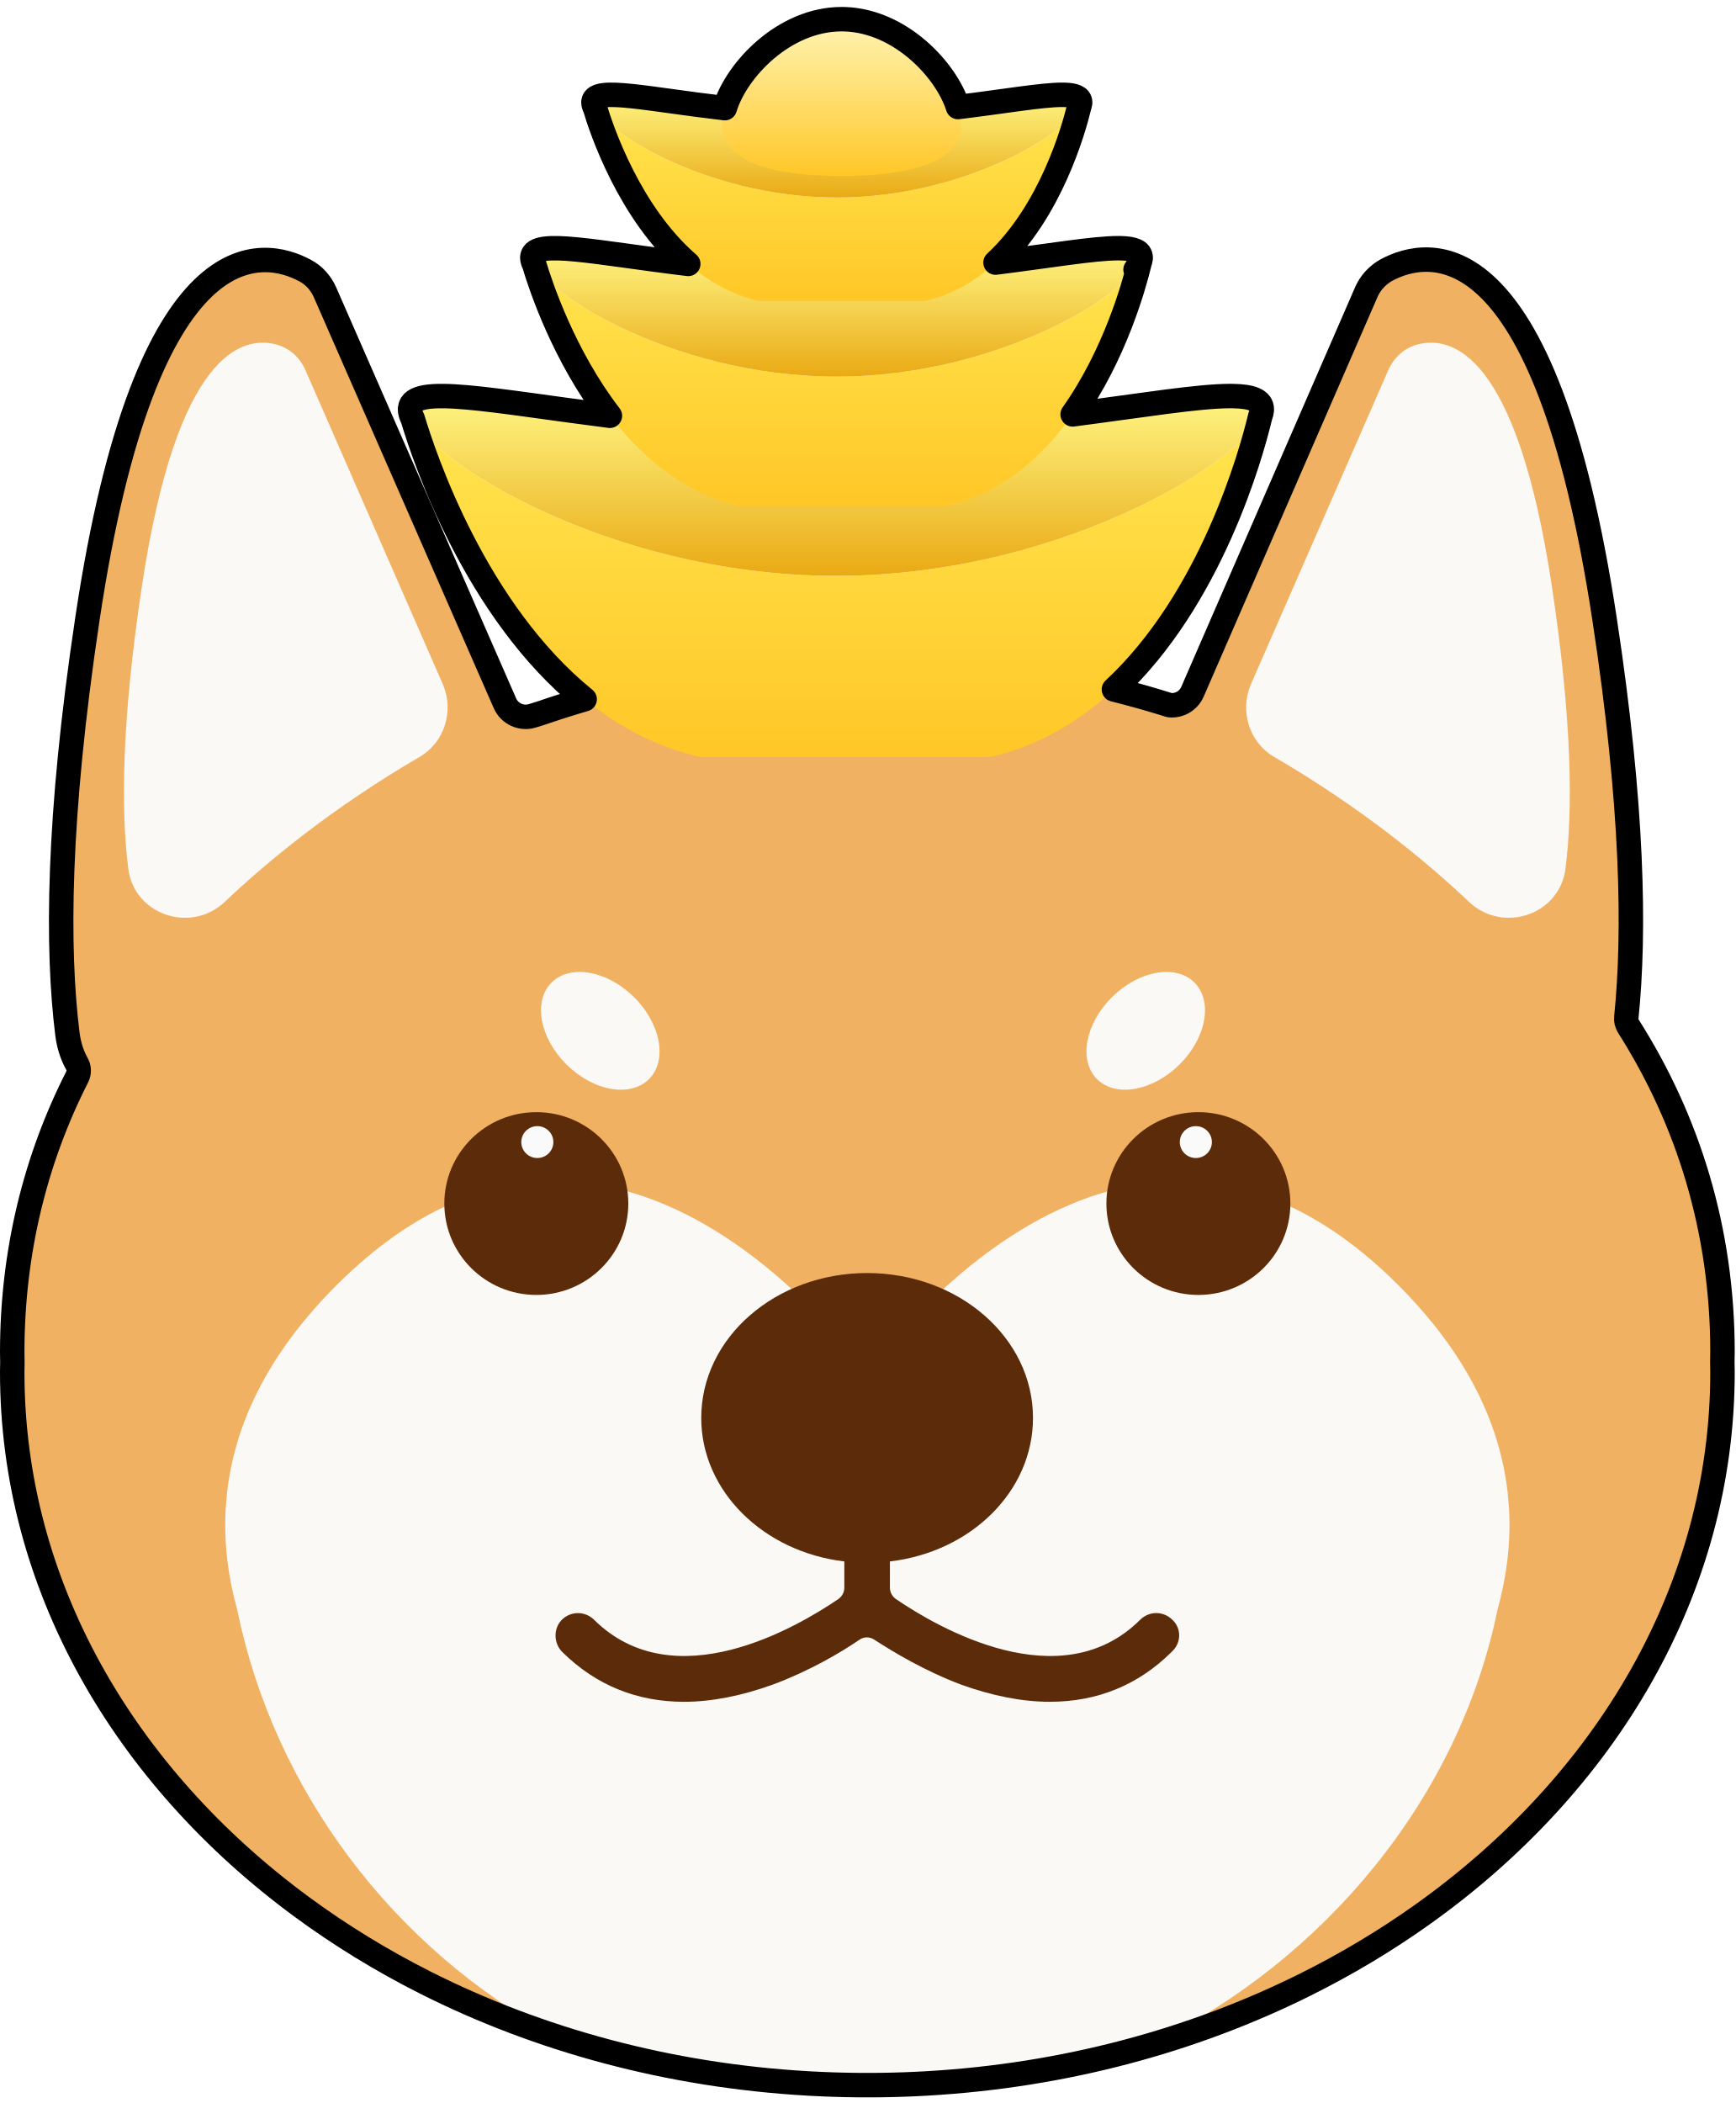
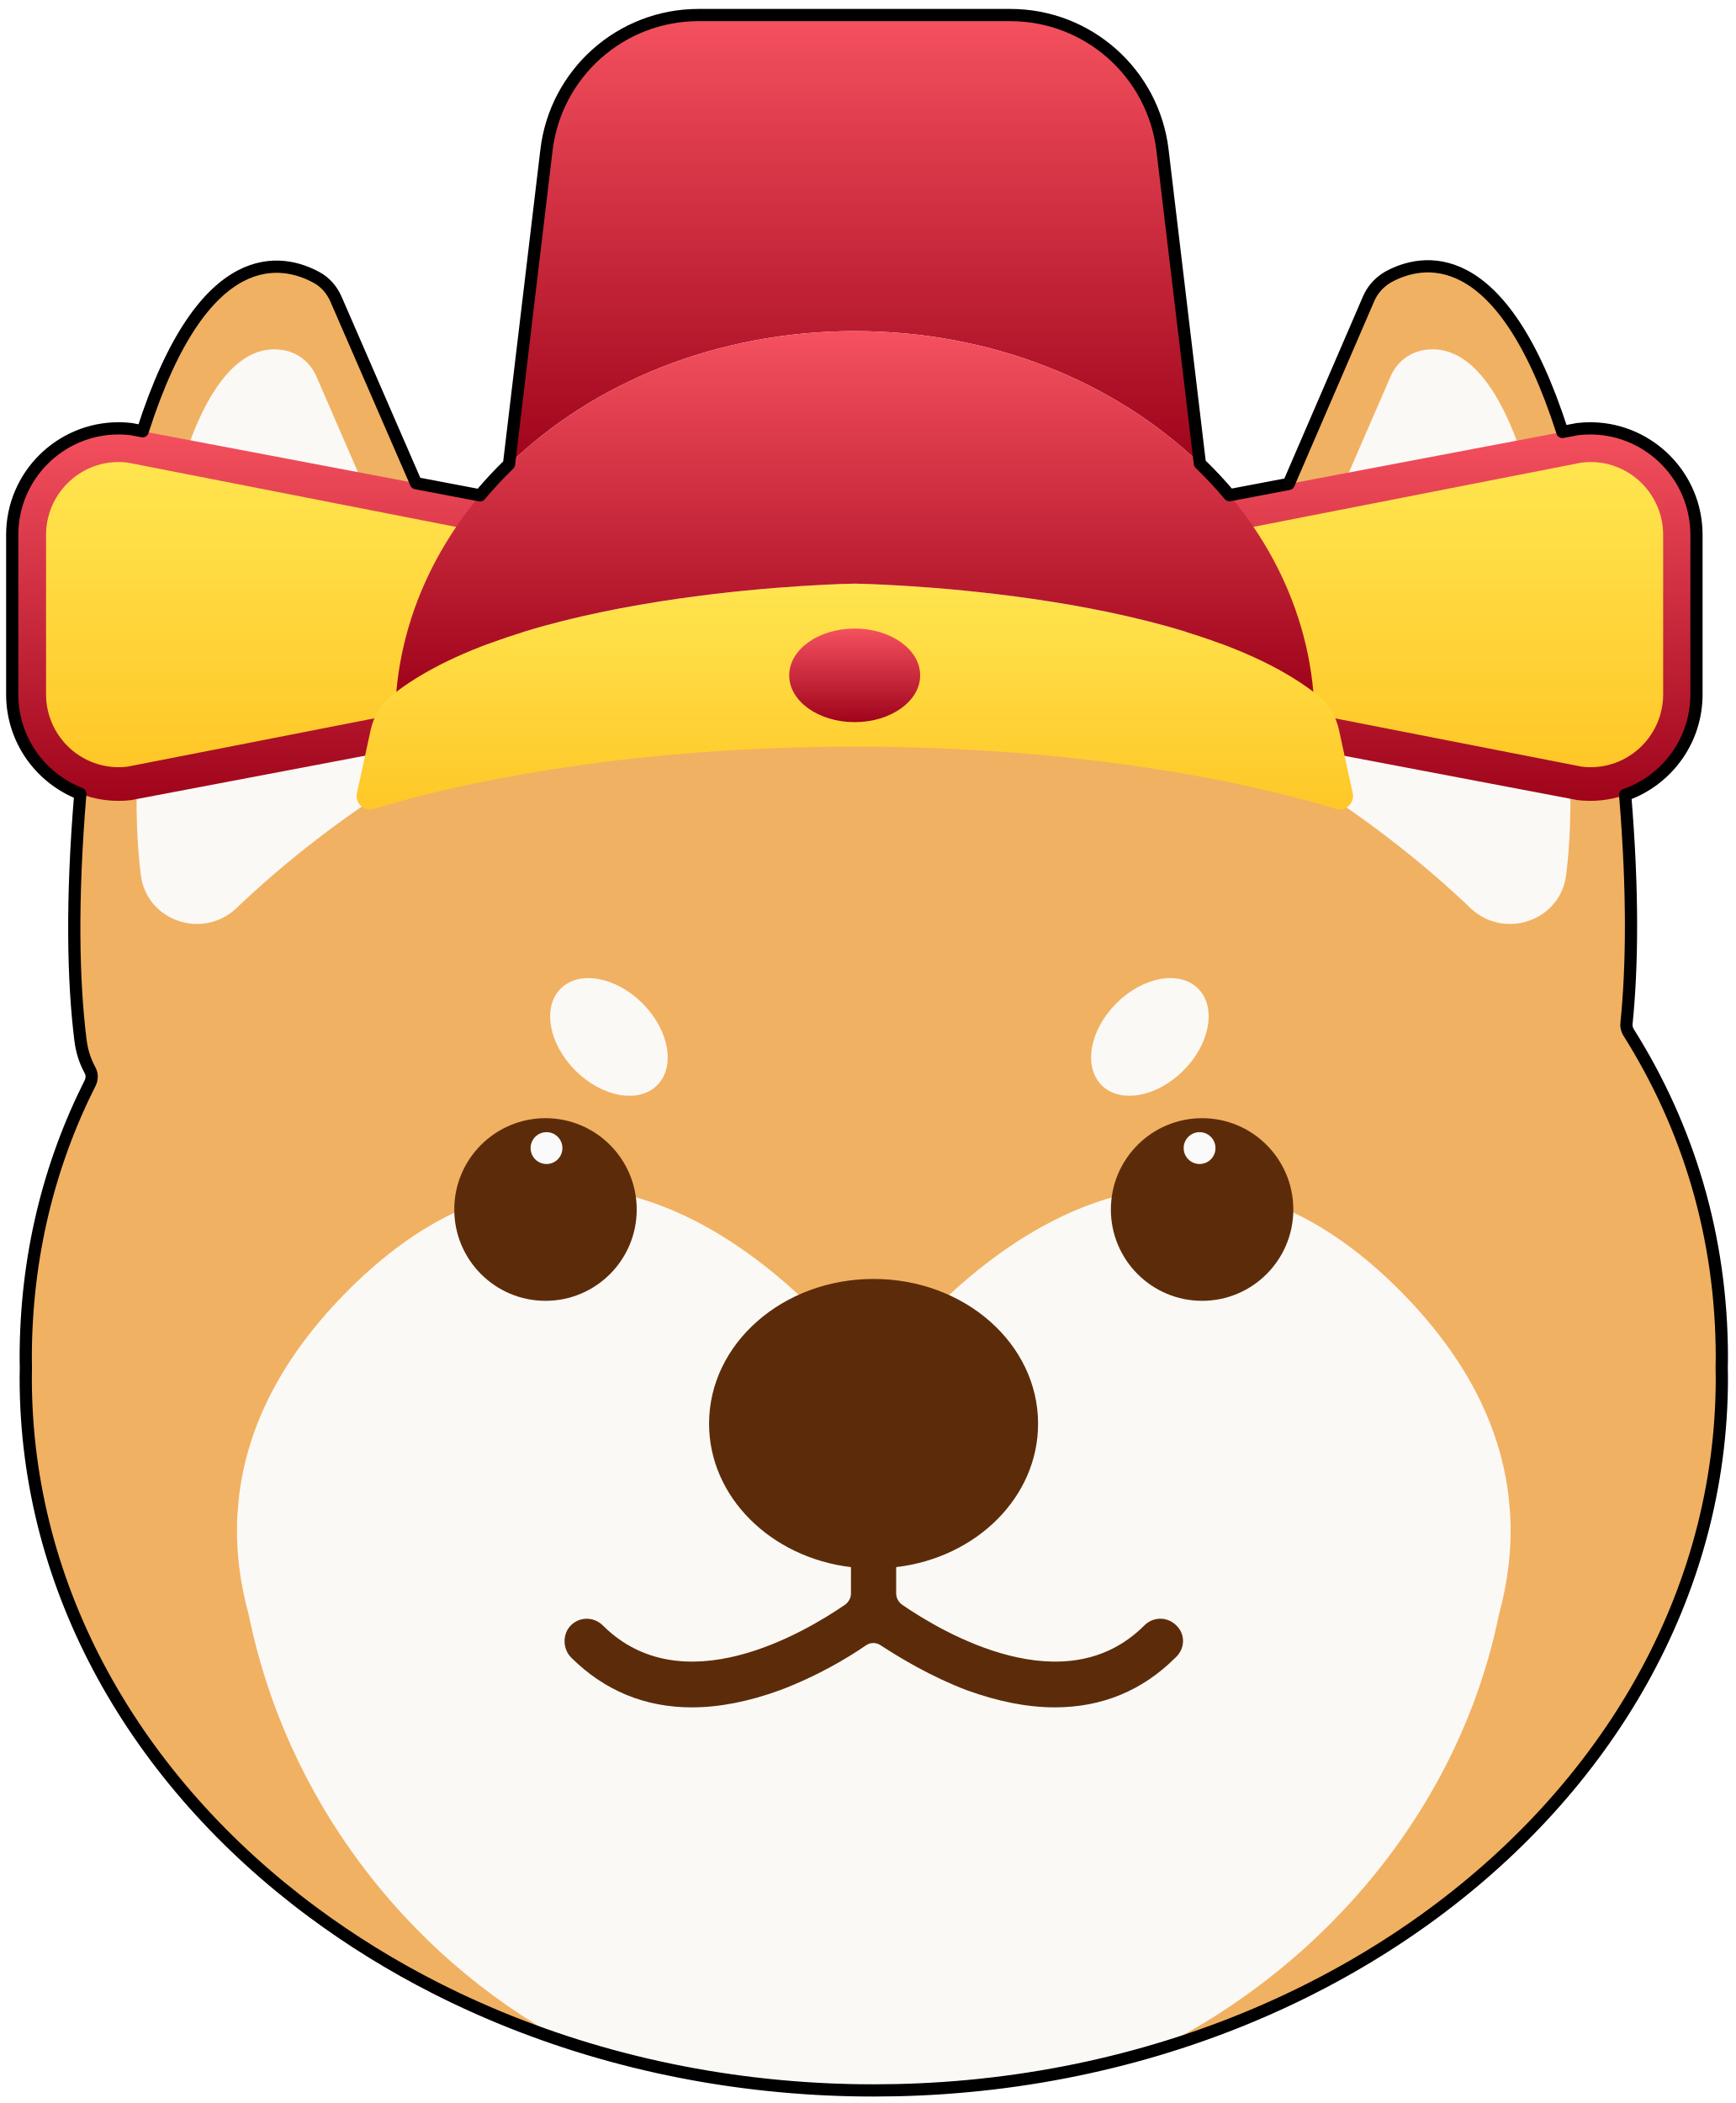
<svg xmlns="http://www.w3.org/2000/svg" width="142" height="172" viewBox="0 0 142 172">
  <defs>
-     <linearGradient id="fqhx6nmvza" x1="50%" x2="50%" y1="0%" y2="100%">
+     <linearGradient id="x6xti8zzca" x1="50%" x2="50%" y1="0%" y2="100%">
+       <stop offset="0%" stop-color="#F5515F" />
+       <stop offset="100%" stop-color="#9F041B" />
+     </linearGradient>
+     <linearGradient id="we2h4pvnob" x1="50%" x2="50%" y1="0%" y2="100%">
      <stop offset="0%" stop-color="#FFE54F" />
      <stop offset="100%" stop-color="#FFC727" />
    </linearGradient>
-     <linearGradient id="u3p8kas0yb" x1="50%" x2="50%" y1="0%" y2="100%">
-       <stop offset="0%" stop-color="#FFF584" />
-       <stop offset="100%" stop-color="#E9AA14" />
+     <linearGradient id="tbjxi4sm9c" x1="50%" x2="50%" y1="0%" y2="100%">
+       <stop offset="0%" stop-color="#F5515F" />
+       <stop offset="100%" stop-color="#9F041B" />
    </linearGradient>
-     <linearGradient id="qfp0x6684c" x1="50%" x2="50%" y1="0%" y2="100%">
+     <linearGradient id="bojce2krcd" x1="50%" x2="50%" y1="0%" y2="100%">
+       <stop offset="0%" stop-color="#F5515F" />
+       <stop offset="100%" stop-color="#9F041B" />
+     </linearGradient>
+     <linearGradient id="x02p4i4phe" x1="50%" x2="50%" y1="0%" y2="100%">
      <stop offset="0%" stop-color="#FFE54F" />
      <stop offset="100%" stop-color="#FFC727" />
    </linearGradient>
-     <linearGradient id="6sgtm8vfed" x1="50%" x2="50%" y1="0%" y2="100%">
-       <stop offset="0%" stop-color="#FFF584" />
-       <stop offset="100%" stop-color="#E9AA14" />
+     <linearGradient id="gm3808kncf" x1="50%" x2="50%" y1="0%" y2="100%">
+       <stop offset="0%" stop-color="#F5515F" />
+       <stop offset="100%" stop-color="#9F041B" />
    </linearGradient>
-     <linearGradient id="rzvaagq2ne" x1="50%" x2="50%" y1="0%" y2="100%">
-       <stop offset="0%" stop-color="#FFE54F" />
-       <stop offset="100%" stop-color="#FFC727" />
-     </linearGradient>
-     <linearGradient id="53mvznseff" x1="50%" x2="50%" y1="0%" y2="100%">
-       <stop offset="0%" stop-color="#FFF584" />
-       <stop offset="100%" stop-color="#E9AA14" />
-     </linearGradient>
-     <linearGradient id="kxo4cr51kg" x1="50%" x2="50%" y1="0%" y2="100%">
-       <stop offset="0%" stop-color="#FFF4B5" />
-       <stop offset="100%" stop-color="#FFC727" />
+     <linearGradient id="8zkjash2dg" x1="50%" x2="50%" y1="0%" y2="100%">
+       <stop offset="0%" stop-color="#F5515F" />
+       <stop offset="100%" stop-color="#9F041B" />
    </linearGradient>
  </defs>
  <g fill="none" fill-rule="evenodd">
    <g>
      <g>
        <g>
-           <path fill="#F1B162" d="M139.898 89.526c0-9.923-2.796-18.922-7.717-26.66-.111-.223-.186-.445-.149-.704.709-6.925.56-17.219-1.789-32.623-4.92-32.327-14.5-30.29-17.855-28.476-.709.408-1.267 1-1.603 1.74l-14.24 32.735c-.329.751-1.093 1.184-1.883 1.097-7.685-2.42-16.012-3.748-24.713-3.748-9.445 0-18.451 1.564-26.67 4.393-.237.074-.475.145-.71.22-.894.296-1.9-.148-2.273-1.037L25.57 2.841c-.335-.74-.894-1.37-1.602-1.74C20.614-.715 10.997-2.789 6.15 29.575 3.69 45.943 3.653 56.607 4.51 63.495c.111.926.372 1.74.782 2.48.187.334.187.704.037 1.038C1.901 73.752 0 81.343 0 89.563c0 .265.01.527.013.79-.005.281-.013.56-.013.842 0 17.401 9.148 33.019 23.649 43.703 3.15 2.32 6.55 4.41 10.167 6.232 10.546 5.314 22.91 8.373 36.133 8.373 13.071 0 25.303-2.992 35.77-8.194 3.402-1.691 6.617-3.615 9.614-5.748 15.031-10.694 24.565-26.6 24.565-44.366 0-.289-.008-.576-.014-.864.005-.268.014-.535.014-.805" transform="translate(-207 -526) translate(208 527) translate(0 20.036)" />
-           <path fill="#FBF9F5" d="M35.247 34.982L23.989 9.247c-.447-1.037-1.304-1.815-2.386-2.11-2.832-.741-8.126.703-10.996 19.773C8.93 38.019 8.892 45.276 9.49 49.98c.447 3.776 5.07 5.368 7.865 2.776 3.541-3.37 8.909-7.776 16.029-11.923 1.975-1.185 2.758-3.703 1.864-5.85M101.3 34.982l11.257-25.735c.448-1.037 1.305-1.815 2.386-2.11 2.833-.741 8.127.703 10.997 19.773 1.677 11.109 1.714 18.366 1.118 23.07-.447 3.776-5.07 5.368-7.865 2.776-3.542-3.37-8.91-7.776-16.03-11.923-1.975-1.185-2.758-3.703-1.863-5.85M122.44 102.397c.154 2.855-.22 5.602-.938 8.191-3.143 15.35-14.008 28.588-28.51 35.671-7.216 2.1-14.968 3.244-23.043 3.244-8.948 0-17.5-1.405-25.365-3.958-13.418-7.235-23.148-20.105-26.189-34.958-.717-2.588-1.092-5.334-.938-8.187l.117-1.359c.6-5.332 3.096-10.998 8.658-16.663 22.85-23.272 43.725 6.93 43.725 6.93s20.912-30.202 43.725-6.93c5.553 5.665 8.043 11.331 8.642 16.663l.116 1.356z" transform="translate(-207 -526) translate(208 527) translate(0 20.036)" />
-           <path fill="#5C2C0A" d="M50.395 77.4c0 4.127-3.369 7.474-7.524 7.474-4.156 0-7.525-3.347-7.525-7.475s3.369-7.474 7.525-7.474c4.155 0 7.524 3.346 7.524 7.474M104.551 77.4c0 4.127-3.368 7.474-7.524 7.474-4.155 0-7.524-3.347-7.524-7.475s3.369-7.474 7.524-7.474c4.156 0 7.524 3.346 7.524 7.474" transform="translate(-207 -526) translate(208 527) translate(0 20.036)" />
-           <path fill="#FAFAFA" d="M42.953 71.069c.725 0 1.312.583 1.312 1.303s-.587 1.304-1.312 1.304c-.724 0-1.312-.584-1.312-1.304 0-.72.588-1.303 1.312-1.303M96.82 71.069c.724 0 1.311.583 1.311 1.303s-.587 1.304-1.312 1.304c-.724 0-1.312-.584-1.312-1.304 0-.72.588-1.303 1.312-1.303" transform="translate(-207 -526) translate(208 527) translate(0 20.036)" />
-           <path fill="#FBF9F5" d="M44.122 59.32c1.529-1.518 4.55-.979 6.748 1.205 2.198 2.183 2.74 5.184 1.212 6.703-1.528 1.518-4.55.979-6.747-1.205-2.198-2.183-2.741-5.184-1.213-6.703M89.953 60.524c2.198-2.183 5.22-2.723 6.748-1.204 1.528 1.518.986 4.52-1.213 6.703-2.198 2.183-5.219 2.722-6.747 1.204-1.529-1.518-.986-4.52 1.212-6.703" transform="translate(-207 -526) translate(208 527) translate(0 20.036)" />
-           <path fill="#5C2C0A" d="M94.905 111.448c-.745-.74-1.901-.74-2.646 0-6.524 6.48-16.551.63-19.98-1.704-.299-.222-.485-.555-.485-.925v-2.148c6.635-.778 11.704-5.74 11.704-11.738 0-6.555-6.076-11.85-13.568-11.85s-13.569 5.295-13.569 11.85c0 5.998 5.107 10.96 11.705 11.738v2.148c0 .37-.186.703-.485.925-3.429 2.333-13.419 8.184-19.98 1.704-.708-.704-1.826-.74-2.571-.074-.783.703-.783 2 0 2.74 2.72 2.666 6.038 4.036 9.915 4.036 2.274 0 4.697-.481 7.27-1.407 2.981-1.11 5.516-2.592 7.081-3.666.373-.26.858-.26 1.23 0 1.603 1.037 4.138 2.555 7.083 3.666 2.572.926 4.995 1.407 7.269 1.407 3.877 0 7.231-1.37 9.953-4.073.82-.74.82-1.926.074-2.63" transform="translate(-207 -526) translate(208 527) translate(0 20.036)" />
+           <path fill="#F1B162" d="M138.92 89.457c0-9.916-2.772-18.908-7.652-26.64-.11-.223-.185-.445-.147-.704.702-6.919.554-17.205-1.775-32.597-4.88-32.302-14.38-30.267-17.708-28.453-.702.406-1.257.998-1.59 1.738L95.928 35.51c-.326.751-1.085 1.183-1.868 1.097-7.621-2.418-15.88-3.745-24.51-3.745-9.366 0-18.297 1.563-26.45 4.389-.234.074-.47.144-.702.22-.887.296-1.886-.148-2.255-1.036L25.539 2.838c-.332-.74-.887-1.369-1.59-1.739C20.624-.714 11.086-2.786 6.28 29.553c-2.44 16.354-2.477 27.01-1.627 33.892.111.925.37 1.74.777 2.48.184.332.184.702.037 1.035C2.065 73.694.179 81.28.179 89.494c0 .264.01.526.013.79-.005.28-.013.56-.013.84 0 17.388 9.072 32.993 23.454 43.669 3.124 2.318 6.496 4.406 10.083 6.227 10.459 5.31 22.721 8.367 35.834 8.367 12.963 0 25.094-2.99 35.475-8.188 3.373-1.69 6.562-3.613 9.534-5.743 14.907-10.686 24.362-26.58 24.362-44.332 0-.289-.008-.576-.013-.863.004-.269.013-.535.013-.804" transform="translate(-27 -618) translate(28 619) translate(.926 20.584)" />
+           <path fill="#FBF9F5" d="M35.135 34.955L23.97 9.24c-.443-1.036-1.294-1.813-2.366-2.11-2.81-.74-8.059.703-10.905 19.759-1.664 11.1-1.7 18.352-1.11 23.051.444 3.774 5.028 5.365 7.8 2.775 3.513-3.367 8.836-7.77 15.897-11.914 1.96-1.184 2.736-3.7 1.849-5.846M100.642 34.955L111.807 9.24c.443-1.036 1.293-1.813 2.365-2.11 2.81-.74 8.06.703 10.906 19.759 1.664 11.1 1.7 18.352 1.11 23.051-.444 3.774-5.029 5.365-7.801 2.775-3.512-3.367-8.835-7.77-15.896-11.914-1.96-1.184-2.736-3.7-1.849-5.846M121.608 102.317c.152 2.853-.22 5.598-.93 8.185-3.118 15.339-13.893 28.566-28.276 35.643-7.156 2.098-14.844 3.242-22.852 3.242-8.874 0-17.356-1.404-25.156-3.955-13.306-7.23-22.956-20.09-25.971-34.932-.712-2.585-1.083-5.329-.93-8.18l.115-1.357c.596-5.329 3.07-10.99 8.586-16.65 22.662-23.255 43.364 6.923 43.364 6.923s20.74-30.178 43.364-6.923c5.507 5.66 7.977 11.321 8.57 16.65l.116 1.354z" transform="translate(-27 -618) translate(28 619) translate(.926 20.584)" />
+           <path fill="#5C2C0A" d="M50.157 77.339c0 4.125-3.34 7.469-7.462 7.469-4.12 0-7.462-3.344-7.462-7.469s3.341-7.469 7.462-7.469c4.122 0 7.462 3.344 7.462 7.469M103.866 77.339c0 4.125-3.34 7.469-7.462 7.469-4.12 0-7.462-3.344-7.462-7.469s3.341-7.469 7.462-7.469c4.122 0 7.462 3.344 7.462 7.469" transform="translate(-27 -618) translate(28 619) translate(.926 20.584)" />
+           <path fill="#FAFAFA" d="M42.777 71.013c.72 0 1.302.584 1.302 1.303 0 .72-.583 1.302-1.302 1.302-.718 0-1.301-.583-1.301-1.302 0-.72.583-1.303 1.301-1.303M96.198 71.013c.719 0 1.302.584 1.302 1.303 0 .72-.583 1.302-1.302 1.302-.718 0-1.301-.583-1.301-1.302 0-.72.583-1.303 1.301-1.303" transform="translate(-27 -618) translate(28 619) translate(.926 20.584)" />
+           <path fill="#FBF9F5" d="M43.937 59.274c1.516-1.517 4.512-.978 6.692 1.204 2.18 2.182 2.718 5.18 1.202 6.697-1.516 1.518-4.512.979-6.692-1.203-2.18-2.182-2.718-5.18-1.202-6.698M89.389 60.477c2.18-2.182 5.176-2.72 6.692-1.204 1.516 1.518.977 4.516-1.203 6.698-2.18 2.182-5.176 2.72-6.691 1.204-1.516-1.517-.978-4.516 1.202-6.698" transform="translate(-27 -618) translate(28 619) translate(.926 20.584)" />
+           <path fill="#5C2C0A" d="M94.3 111.361c-.74-.74-1.885-.74-2.625 0-6.47 6.475-16.414.63-19.815-1.702-.296-.222-.48-.555-.48-.925v-2.146c6.58-.777 11.608-5.735 11.608-11.73 0-6.548-6.026-11.84-13.457-11.84-7.43 0-13.456 5.292-13.456 11.84 0 5.995 5.064 10.953 11.608 11.73v2.146c0 .37-.185.703-.48.925-3.402 2.331-13.31 8.177-19.815 1.702-.703-.703-1.812-.74-2.551-.074-.777.703-.777 1.998 0 2.738 2.698 2.664 5.988 4.033 9.833 4.033 2.255 0 4.658-.48 7.209-1.406 2.957-1.11 5.471-2.59 7.024-3.663.37-.259.85-.259 1.22 0 1.59 1.036 4.103 2.553 7.024 3.663 2.55.925 4.954 1.406 7.209 1.406 3.844 0 7.171-1.369 9.87-4.07.813-.74.813-1.924.074-2.627" transform="translate(-27 -618) translate(28 619) translate(.926 20.584)" />
        </g>
        <g>
-           <path fill="url(#fqhx6nmvza)" d="M34.836 45.527C16.924 45.527 2.17 36.543.22 32.679c1.248 4.185 7.979 24.173 23.572 27.678h23.617c15.676-3.563 21.25-24.15 22.135-27.87-1.537 3.748-16.488 13.04-34.707 13.04" transform="translate(-207 -526) translate(208 527) translate(32.542 .568)" />
-           <path fill="url(#u3p8kas0yb)" d="M34.836 33.747C15.597 33.747 0 28.657 0 31.911c0 3.252 15.597 13.616 34.836 13.616 19.24 0 34.837-10.364 34.837-13.616 0-.788-.914-1.087-2.575-1.087-5.194 0-17.683 2.923-32.262 2.923" transform="translate(-207 -526) translate(208 527) translate(32.542 .568)" />
-           <path fill="url(#qfp0x6684c)" d="M34.883 29.233c-12.794 0-23.334-6.416-24.727-9.177.892 2.99 5.7 17.267 16.838 19.77h16.869c11.197-2.544 15.178-17.25 15.81-19.907-1.097 2.678-11.777 9.314-24.79 9.314" transform="translate(-207 -526) translate(208 527) translate(32.542 .568)" />
-           <path fill="url(#6sgtm8vfed)" d="M34.883 20.82C21.141 20.82 10 17.183 10 19.507c0 2.323 11.14 9.725 24.883 9.725 13.743 0 24.883-7.402 24.883-9.725 0-.563-.652-.776-1.839-.776-3.71 0-12.63 2.087-23.044 2.087" transform="translate(-207 -526) translate(208 527) translate(32.542 .568)" />
-           <path fill="url(#rzvaagq2ne)" d="M34.907 14.587c-10.236 0-18.668-5.134-19.782-7.342.713 2.391 4.56 13.813 13.47 15.816H42.09c8.958-2.036 12.143-13.8 12.649-15.926-.878 2.142-9.422 7.452-19.832 7.452" transform="translate(-207 -526) translate(208 527) translate(32.542 .568)" />
-           <path fill="url(#53mvznseff)" d="M34.907 7.855C23.913 7.855 15 4.947 15 6.806s8.913 7.78 19.907 7.78 19.906-5.921 19.906-7.78c0-.45-.522-.62-1.471-.62-2.968 0-10.105 1.67-18.435 1.67" transform="translate(-207 -526) translate(208 527) translate(32.542 .568)" />
-           <path fill="url(#kxo4cr51kg)" d="M25.526 8.622c0 3.136 4.375 4.207 9.771 4.207 5.397 0 9.772-1.07 9.772-4.207C45.069 5.486 40.694 0 35.297 0c-5.396 0-9.771 5.486-9.771 8.622" transform="translate(-207 -526) translate(208 527) translate(32.542 .568)" />
+           <path fill="url(#x6xti8zzca)" d="M128.05 33.863l-31.987 6.073v18.201l31.988 6.073c5.174.608 9.719-3.439 9.719-8.652V42.516c0-4.865-3.957-8.713-8.69-8.714-.34 0-.682.02-1.03.06" transform="translate(-27 -618) translate(28 619) translate(0 .231)" />
+           <path fill="url(#we2h4pvnob)" d="M128.397 36.598L98.84 42.386v13.302l29.557 5.787c.236.028.475.042.71.042 3.274 0 5.937-2.674 5.937-5.96V42.517c0-3.286-2.663-5.96-5.938-5.96-.234 0-.473.014-.709.042" transform="translate(-27 -618) translate(28 619) translate(0 .231)" />
+           <path fill="url(#tbjxi4sm9c)" d="M0 42.516v13.042c0 5.213 4.545 9.26 9.719 8.652l31.988-6.073v-18.2L9.72 33.862c-.347-.04-.69-.06-1.03-.06C3.957 33.802 0 37.65 0 42.515" transform="translate(-27 -618) translate(28 619) translate(0 .231)" />
+           <path fill="url(#bojce2krcd)" d="M56.138 0c-6.344 0-11.687 4.748-12.44 11.053l-3.062 25.69c6.894-6.678 17.01-10.895 28.288-10.895 11.243 0 21.332 4.192 28.224 10.834l-3.055-25.629C93.341 4.748 87.998 0 81.653 0H56.138z" transform="translate(-27 -618) translate(28 619) translate(0 .231)" />
+           <path fill="url(#we2h4pvnob)" d="M2.768 42.516v13.042c0 3.285 2.664 5.959 5.938 5.959.234 0 .473-.014.708-.042l29.558-5.787V42.386L9.414 36.598c-.235-.028-.474-.042-.708-.042-3.274 0-5.938 2.674-5.938 5.96" transform="translate(-27 -618) translate(28 619) translate(0 .231)" />
+           <path fill="url(#x02p4i4phe)" d="M31.418 55.35c-.089.067-.18.133-.266.201-.928.73-1.578 1.753-1.828 2.906l-1.127 5.181c-.178.824.594 1.534 1.399 1.286.65-.2 1.48-.443 2.47-.71 6.216-1.678 18.989-4.379 36.858-4.379 17.87 0 30.642 2.7 36.859 4.38.99.266 1.818.509 2.47.709.804.248 1.577-.462 1.398-1.286l-1.126-5.18c-.251-1.154-.901-2.178-1.829-2.907-.086-.068-.177-.134-.265-.2-11.18-8.468-37.507-8.848-37.507-8.848s-26.327.38-37.506 8.847" transform="translate(-27 -618) translate(28 619) translate(0 .231)" />
+           <path fill="url(#gm3808kncf)" d="M31.418 55.35c11.18-8.467 37.506-8.847 37.506-8.847s26.327.38 37.507 8.847c-1.476-16.502-17.705-29.502-37.507-29.502s-36.03 13-37.506 29.502" transform="translate(-27 -618) translate(28 619) translate(0 .231)" />
+           <path fill="url(#8zkjash2dg)" d="M68.912 57.832c2.958 0 5.356-1.714 5.356-3.828 0-2.113-2.398-3.827-5.356-3.827-2.958 0-5.356 1.714-5.356 3.827 0 2.114 2.398 3.828 5.356 3.828z" transform="translate(-27 -618) translate(28 619) translate(0 .231)" />
        </g>
-         <path stroke="#000" stroke-linejoin="round" stroke-width="2" d="M67.84.568l.283.005c4.514.16 8.262 4.115 9.24 7.181 3.818-.464 6.839-1 8.521-1h0l.184.002c.832.021 1.287.198 1.287.618h0l-.004.073c-.012.108-.052.228-.117.359l.005-.01h0l.042-.093-.025.103c-.428 1.76-2.304 8.48-6.824 12.67 4.482-.562 8.026-1.176 10.037-1.176h0l.204.002c1.057.024 1.635.244 1.635.774h0l-.003.077c-.025.251-.168.555-.418.897.148-.202.258-.39.329-.563h0l-.026.105c-.416 1.717-1.98 7.401-5.45 12.3 5.73-.744 10.259-1.5 12.9-1.5h0l.222.002c1.52.026 2.353.333 2.353 1.085h0l-.005.1c-.012.135-.05.282-.11.439l-.015.037-.028.116c-.718 2.973-3.987 14.833-11.94 22.217 1.538.385 3.054.813 4.545 1.283.79.087 1.554-.346 1.883-1.098h0l14.24-32.734c.336-.74.894-1.333 1.603-1.74 3.355-1.814 12.935-3.851 17.855 28.475 2.348 15.405 2.498 25.699 1.79 32.623-.038.26.037.482.148.704 4.921 7.74 7.717 16.737 7.717 26.661 0 .27-.01.536-.014.805.006.288.014.575.014.864 0 17.765-9.534 33.672-24.565 44.366-2.997 2.132-6.212 4.056-9.614 5.747-9.159 4.553-19.669 7.413-30.91 8.056l-.155.009c-.271.015-.543.029-.816.041l-.094.004c-.276.013-.553.024-.83.034l-.12.003c-.247.009-.495.016-.743.022l-.26.006c-.204.005-.41.008-.615.011l-.34.004c-.296.004-.591.005-.887.005-.61 0-1.219-.006-1.825-.02l-.3-.007c-.218-.005-.436-.011-.653-.018l-.164-.006c-.28-.01-.56-.02-.838-.033l-.061-.003c-.258-.011-.515-.024-.771-.038l-.217-.012c-11.402-.648-22.053-3.575-31.304-8.236-3.617-1.823-7.017-3.912-10.167-6.233C9.148 144.25 0 128.632 0 111.231c0-.281.008-.561.013-.841-.004-.264-.013-.527-.013-.79 0-8.221 1.901-15.812 5.33-22.552.15-.333.15-.703-.037-1.036-.41-.741-.67-1.556-.782-2.482-.858-6.887-.82-17.551 1.64-33.918 4.846-32.364 14.463-30.29 17.818-28.476.708.37 1.267 1 1.602 1.74h0L40.296 56.5c.372.889 1.379 1.333 2.274 1.037.234-.076.472-.147.708-.22 1.167-.402 2.349-.778 3.546-1.127-8.926-7.235-13.106-19.734-14.063-22.942h0l-.053-.11c-.11-.242-.166-.463-.166-.658h0l.005-.095c.198-1.967 6.675-.603 16.343.62-3.767-4.894-5.664-10.612-6.192-12.38h0l.012.023c-.11-.213-.168-.405-.168-.571h0l.004-.075c.163-1.467 5.265-.317 12.753.582-4.823-4.174-7.1-10.986-7.632-12.77h0l.007.013c-.087-.169-.132-.32-.132-.452h0l.005-.069c.156-1.194 4.474-.185 10.742.54.95-3.143 4.866-7.277 9.55-7.277h0z" transform="translate(-207 -526) translate(208 527)" />
+         <path stroke="#000" stroke-linejoin="round" d="M81.653.231c6.345 0 11.688 4.748 12.44 11.054h0l3.056 25.626c.858.826 1.666 1.691 2.421 2.59l4.843-.92 6.561-15.196c.3-.666.779-1.212 1.384-1.611l.206-.128c2.649-1.443 9.21-3.027 14.237 12.683l1.25-.235c.347-.04.69-.06 1.03-.06h0l.257.004c4.617.137 8.432 3.933 8.432 8.71h0v13.041l-.004.26c-.108 3.725-2.539 6.815-5.83 7.968.667 8.04.575 14.098.11 18.68-.037.26.037.481.148.703 4.88 7.733 7.652 16.725 7.652 26.64 0 .27-.009.536-.013.805.005.287.013.574.013.863 0 17.751-9.454 33.646-24.362 44.332-2.972 2.13-6.16 4.053-9.534 5.742-8.833 4.424-18.933 7.248-29.735 7.992l-.146.01c-.255.017-.51.033-.767.048l-.186.01c-.23.013-.462.025-.694.036l-.273.012c-.21.01-.42.018-.632.026l-.317.01-.579.018-.32.007c-.607.013-1.215.02-1.825.02-.294 0-.588-.002-.88-.005l.88.005c-.401 0-.8-.003-1.2-.009l-.61-.01-.298-.008c-.2-.004-.4-.01-.6-.017l-.32-.01-.546-.022-.378-.017-.584-.03-.262-.015c-.25-.014-.498-.029-.746-.045l-.133-.01c-10.973-.746-21.223-3.638-30.157-8.174-3.587-1.82-6.96-3.909-10.083-6.228-14.382-10.675-23.454-26.28-23.454-43.668 0-.281.008-.56.012-.84-.003-.264-.012-.526-.012-.79 0-8.215 1.885-15.8 5.286-22.534.148-.333.148-.703-.037-1.036-.406-.74-.665-1.554-.776-2.479-.583-4.72-.749-11.216-.008-20.108C2.338 62.668 0 59.529 0 55.789h0V42.747c0-4.864 3.957-8.713 8.69-8.713h0l.34.006c.228.01.458.027.689.054h0l.949.178c4.996-15.634 11.563-14.03 14.207-12.589.703.37 1.257 1 1.59 1.74h0l6.562 15.096 5.24.996c.74-.882 1.53-1.73 2.369-2.543l3.063-25.687C44.45 4.979 49.794.23 56.139.23h0z" transform="translate(-27 -618) translate(28 619)" />
      </g>
    </g>
  </g>
</svg>
